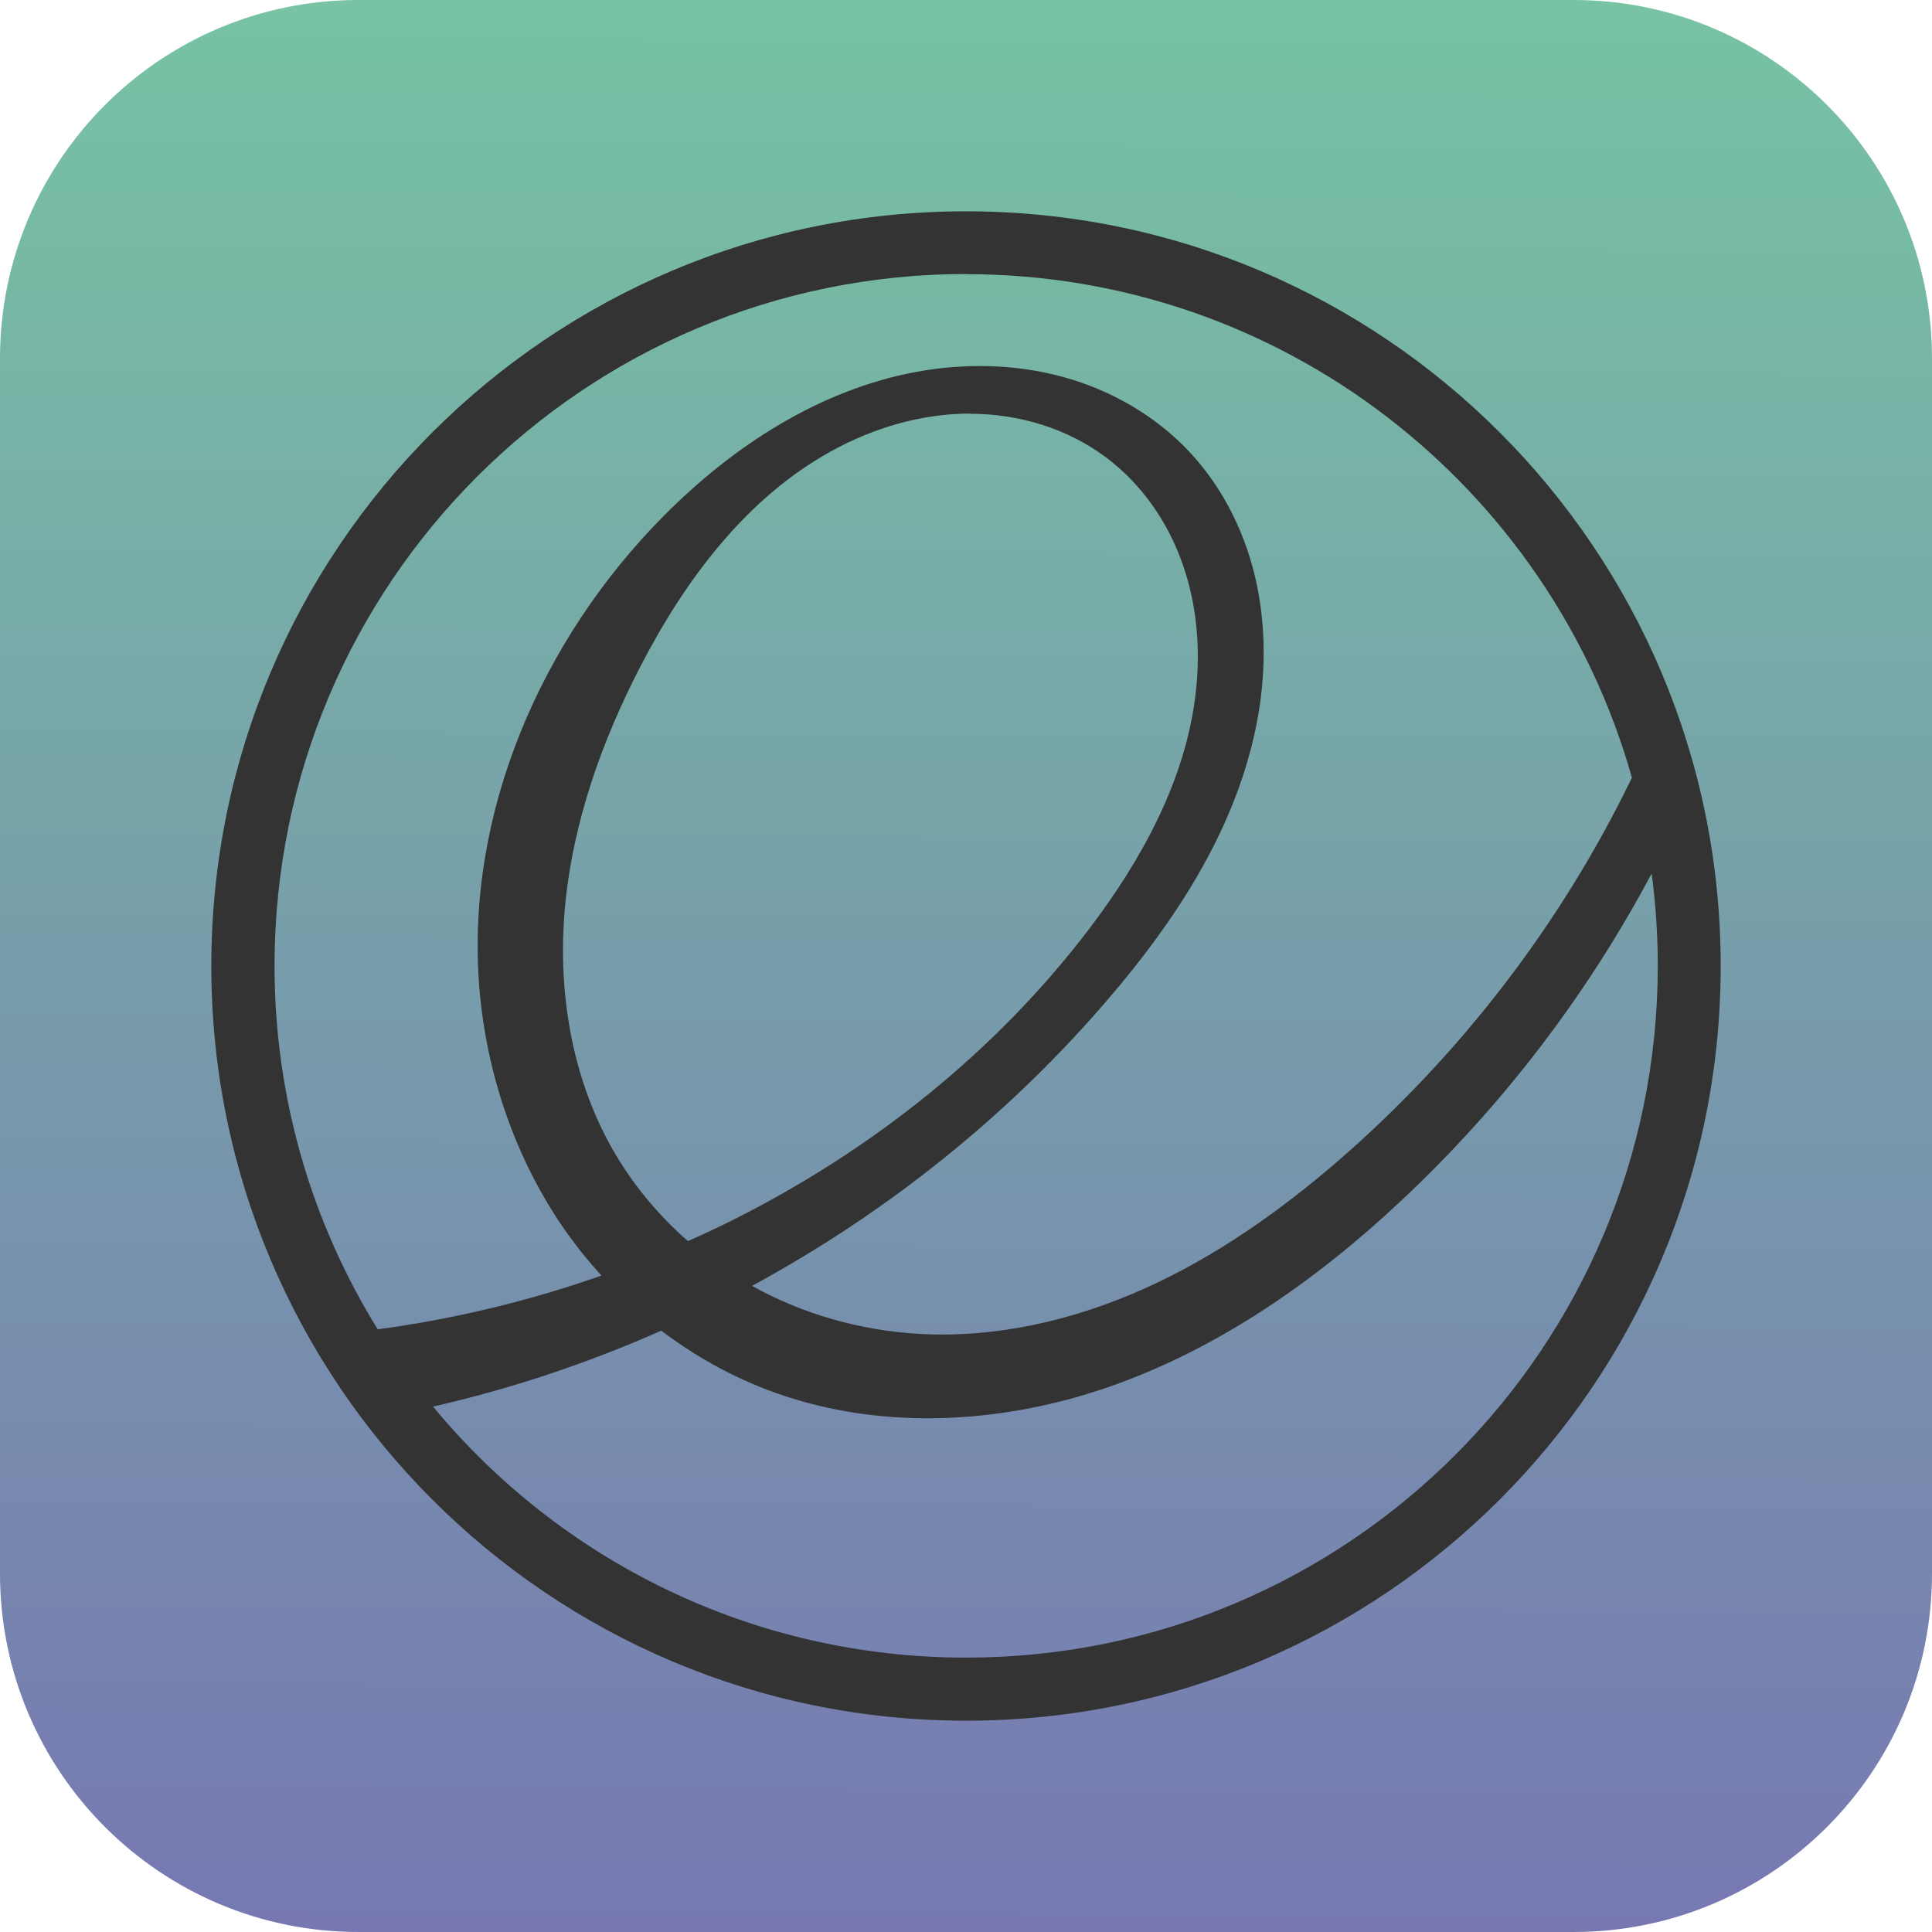
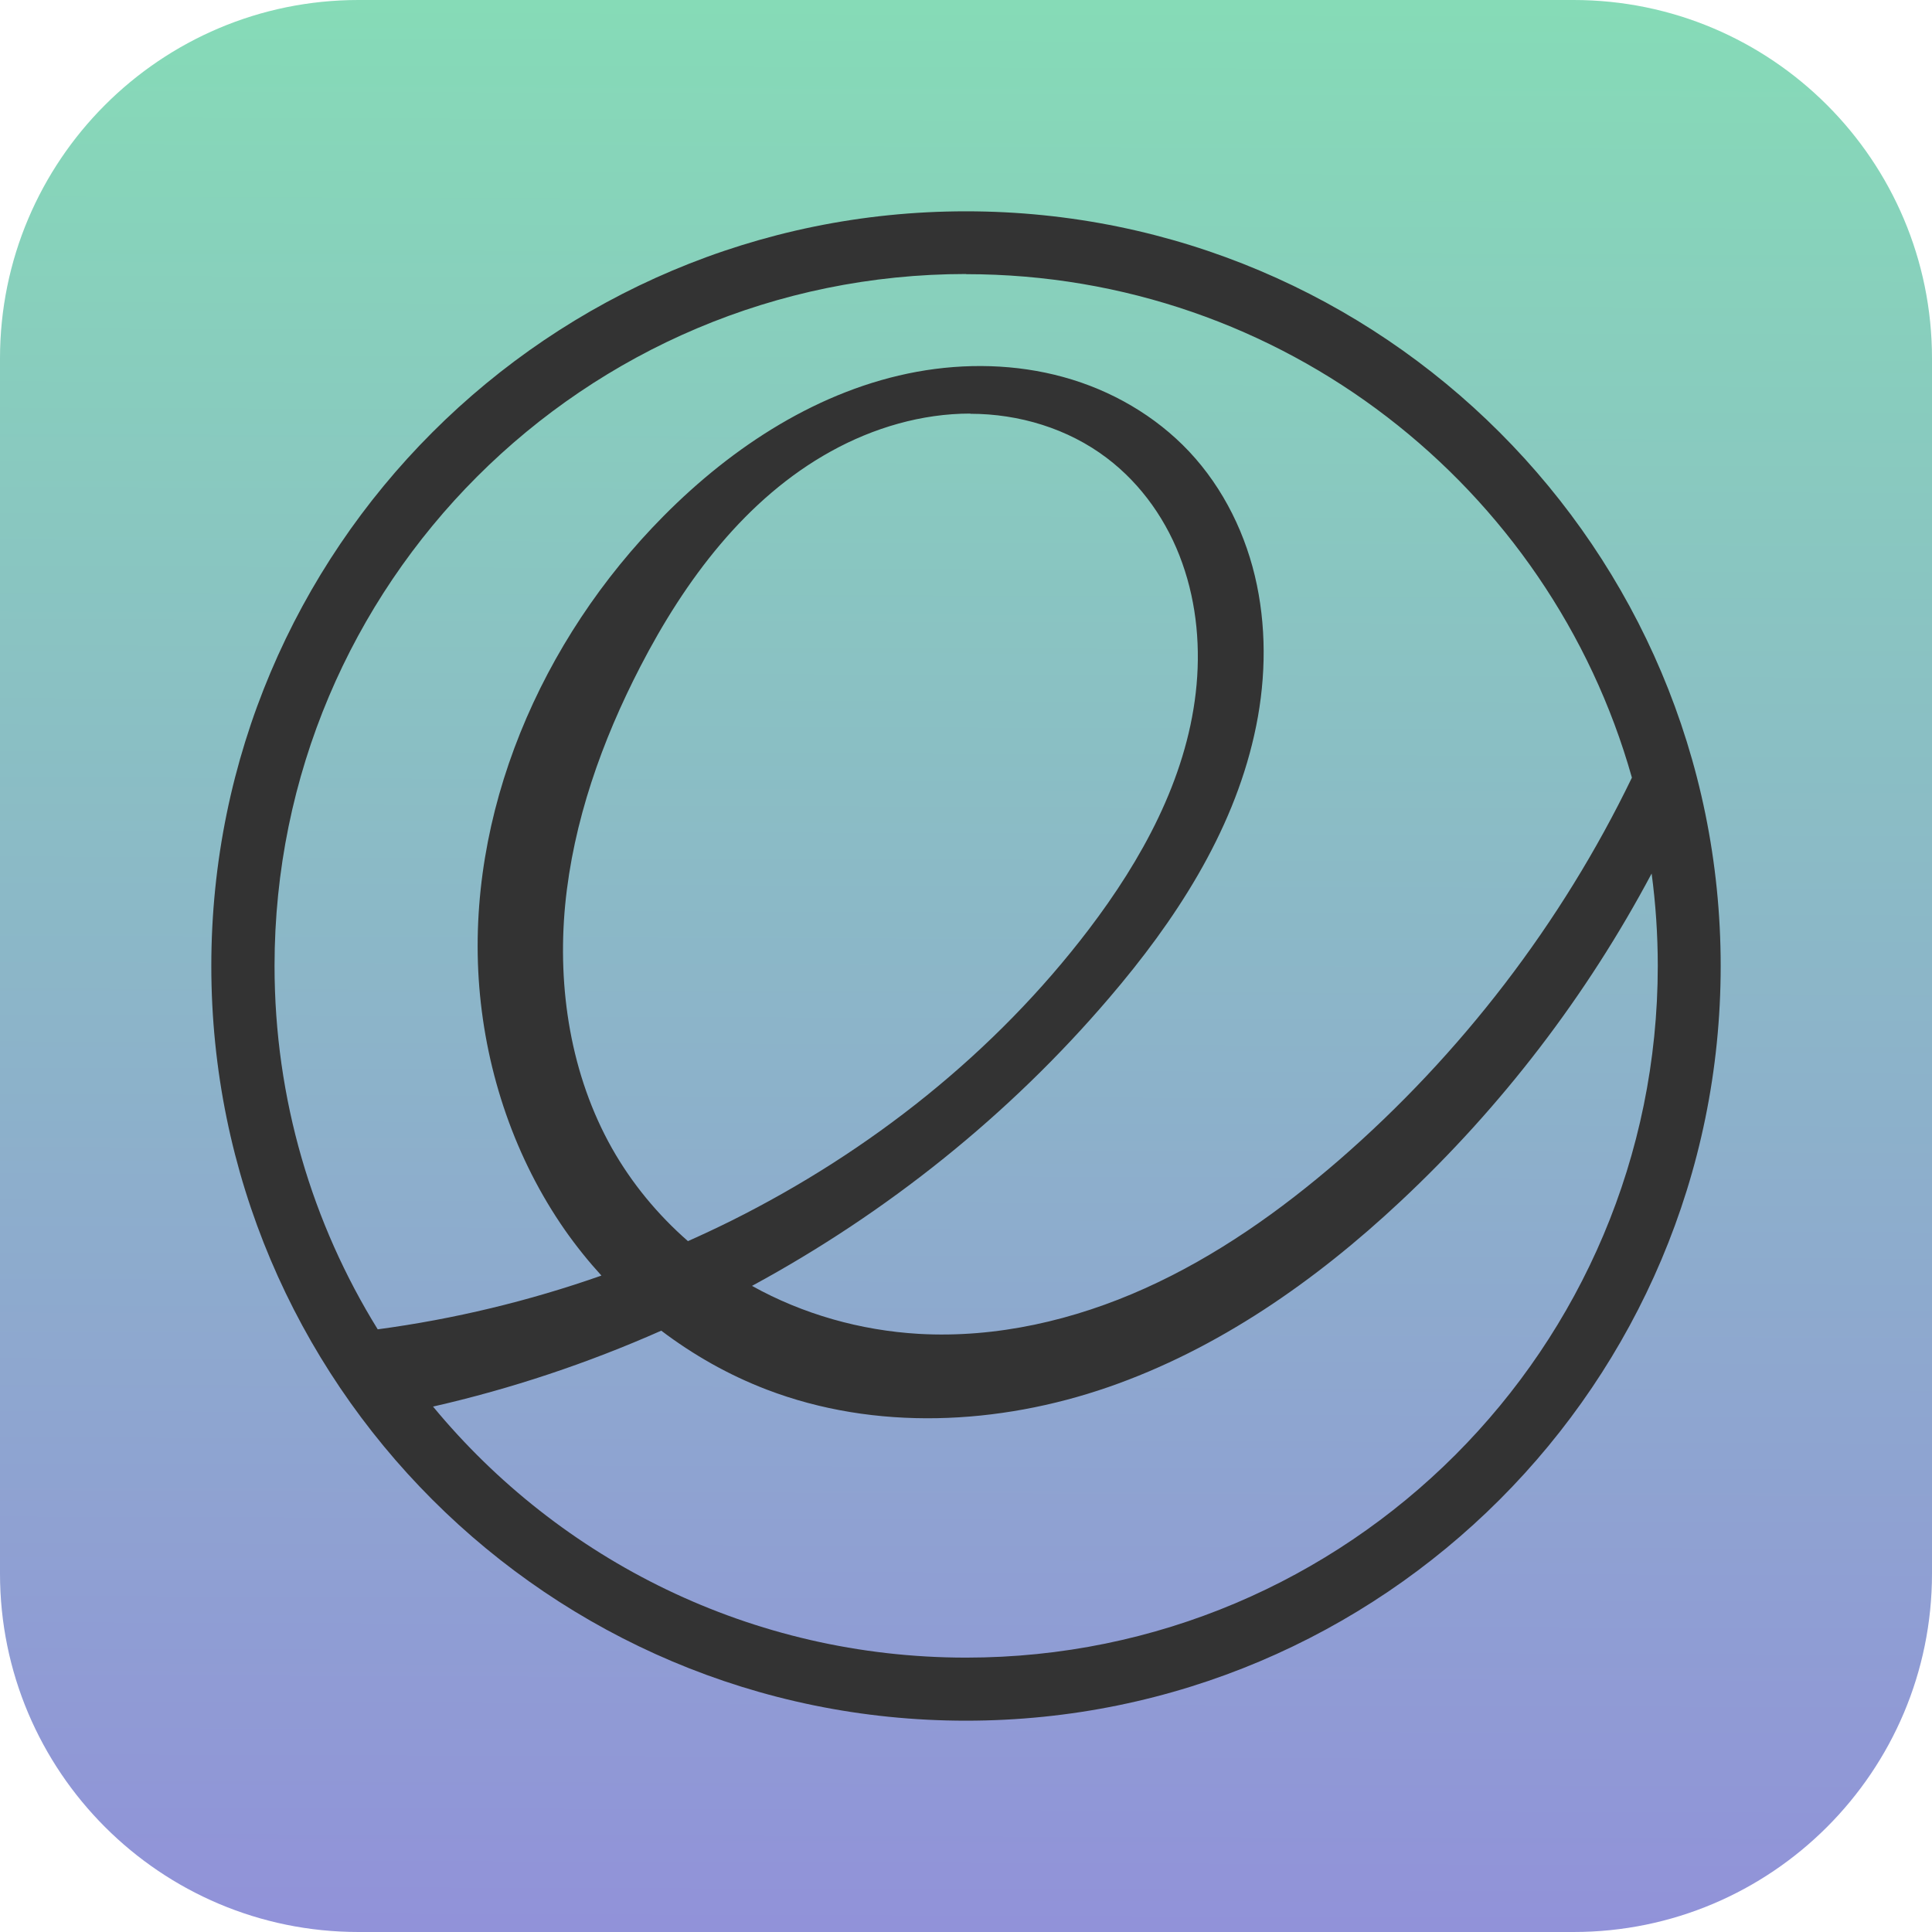
<svg xmlns="http://www.w3.org/2000/svg" xmlns:ns1="http://vectornator.io" height="100%" stroke-miterlimit="10" style="fill-rule:nonzero;clip-rule:evenodd;stroke-linecap:round;stroke-linejoin:round;" version="1.1" viewBox="0 0 512 512" width="100%" xml:space="preserve">
  <defs>
    <linearGradient gradientTransform="matrix(1 0 0 1 0 0)" gradientUnits="userSpaceOnUse" id="LinearGradient" x1="257.506" x2="255.859" y1="-0.116" y2="511.166">
-       <stop offset="0.001" stop-color="#77c3a3" />
-       <stop offset="1" stop-color="#7778b2" />
+       <stop offset="0.001" stop-color="#86dbb7" />
+       <stop offset="1" stop-color="#9192d9" />
    </linearGradient>
  </defs>
  <g id="Ebene-1" ns1:layerName="Ebene 1">
    <path d="M2.84217e-14 95C2.84217e-14 42.533 42.533 0 95 0L417 0C469.467 0 512 42.533 512 95L512 417C512 469.467 469.467 512 417 512L95 512C42.533 512 2.84217e-14 469.467 2.84217e-14 417L2.84217e-14 95Z" fill="url(#LinearGradient)" fill-rule="nonzero" opacity="1" stroke="none" ns1:layerName="Rechteck 1" />
  </g>
  <g id="Ebene-2" ns1:layerName="Ebene 2">
-     <path d="M256 56C145.542 56 56 145.542 56 256C56 366.458 145.542 456 256 456C366.458 456 456 366.458 456 256C456 145.542 366.458 56 256 56ZM256 72.656C339.972 72.656 410.772 129.086 432.472 206.086C413.828 244.658 387.186 279.372 354.828 307.458C339.258 320.928 322.258 332.942 303.484 341.4C284.714 349.858 264.058 354.658 243.484 353.486C228.058 352.586 212.772 348.286 199.286 340.772C235.142 321.342 267.472 295.458 293.942 264.458C311.372 244.1 326.514 220.958 332.372 194.842C335.342 181.786 335.8 168.128 333.086 155.014C330.372 141.9 324.314 129.442 315.142 119.67C306.186 110.158 294.428 103.386 281.83 99.928C269.258 96.458 255.83 96.186 242.97 98.528C217.258 103.242 194.258 118.184 175.872 136.742C143.4 169.458 123.328 215.628 127.014 261.57C128.872 284.542 136.558 307.114 149.728 326C152.687 330.216 155.912 334.238 159.384 338.042C140.161 344.801 120.296 349.574 100.1 352.286C82.772 324.286 72.756 291.286 72.756 255.958C72.756 154.672 154.814 72.614 256.072 72.614L256 72.658L256 72.656ZM257.142 109.656C270.058 109.656 283.028 113.572 293.314 121.372C302.572 128.372 309.458 138.286 313.314 149.228C317.214 160.172 318.214 172.042 316.886 183.586C314.242 206.658 302.6 227.814 288.542 246.3C263.642 279.014 230.542 305.2 193.742 323.542C189.97 325.41 186.16 327.201 182.314 328.914C174.314 321.914 167.458 313.628 162.2 304.342C151.272 284.972 147.672 261.986 149.772 239.858C151.914 217.714 159.486 196.4 169.7 176.642C181.528 153.742 197.658 132.072 220.228 119.6C231.514 113.358 244.272 109.6 257.158 109.6L257.142 109.658L257.142 109.656ZM437.686 231.4C438.776 239.535 439.325 247.734 439.328 255.942C439.328 357.2 357.3 439.286 256.042 439.286C199.186 439.286 148.328 413.4 114.758 372.758C135.5 368.042 155.786 361.258 175.242 352.642C183.772 359.1 193.158 364.414 203.158 368.242C231.914 379.272 264.586 377.672 293.7 367.6C322.8 357.514 348.628 339.458 371.128 318.386C397.988 293.263 420.502 263.865 437.758 231.386C437.758 231.386 437.686 231.4 437.686 231.4Z" fill="#333333" fill-rule="nonzero" opacity="1" stroke="none" ns1:layerName="path" />
+     <path d="M256 56C145.542 56 56 145.542 56 256C56 366.458 145.542 456 256 456C366.458 456 456 366.458 456 256C456 145.542 366.458 56 256 56ZM256 72.656C339.972 72.656 410.772 129.086 432.472 206.086C413.828 244.658 387.186 279.372 354.828 307.458C339.258 320.928 322.258 332.942 303.484 341.4C284.714 349.858 264.058 354.658 243.484 353.486C228.058 352.586 212.772 348.286 199.286 340.772C235.142 321.342 267.472 295.458 293.942 264.458C311.372 244.1 326.514 220.958 332.372 194.842C335.342 181.786 335.8 168.128 333.086 155.014C330.372 141.9 324.314 129.442 315.142 119.67C306.186 110.158 294.428 103.386 281.83 99.928C269.258 96.458 255.83 96.186 242.97 98.528C217.258 103.242 194.258 118.184 175.872 136.742C143.4 169.458 123.328 215.628 127.014 261.57C128.872 284.542 136.558 307.114 149.728 326C152.687 330.216 155.912 334.238 159.384 338.042C140.161 344.801 120.296 349.574 100.1 352.286C82.772 324.286 72.756 291.286 72.756 255.958C72.756 154.672 154.814 72.614 256.072 72.614L256 72.658L256 72.656ZM257.142 109.656C270.058 109.656 283.028 113.572 293.314 121.372C302.572 128.372 309.458 138.286 313.314 149.228C317.214 160.172 318.214 172.042 316.886 183.586C314.242 206.658 302.6 227.814 288.542 246.3C263.642 279.014 230.542 305.2 193.742 323.542C189.97 325.41 186.16 327.201 182.314 328.914C174.314 321.914 167.458 313.628 162.2 304.342C151.272 284.972 147.672 261.986 149.772 239.858C151.914 217.714 159.486 196.4 169.7 176.642C181.528 153.742 197.658 132.072 220.228 119.6C231.514 113.358 244.272 109.6 257.158 109.6L257.142 109.658L257.142 109.656ZM437.686 231.4C438.776 239.535 439.325 247.734 439.328 255.942C439.328 357.2 357.3 439.286 256.042 439.286C199.186 439.286 148.328 413.4 114.758 372.758C135.5 368.042 155.786 361.258 175.242 352.642C183.772 359.1 193.158 364.414 203.158 368.242C231.914 379.272 264.586 377.672 293.7 367.6C322.8 357.514 348.628 339.458 371.128 318.386C397.988 293.263 420.502 263.865 437.758 231.386L437.686 231.4Z" fill="#333333" fill-rule="nonzero" opacity="1" stroke="none" ns1:layerName="path" />
  </g>
</svg>
